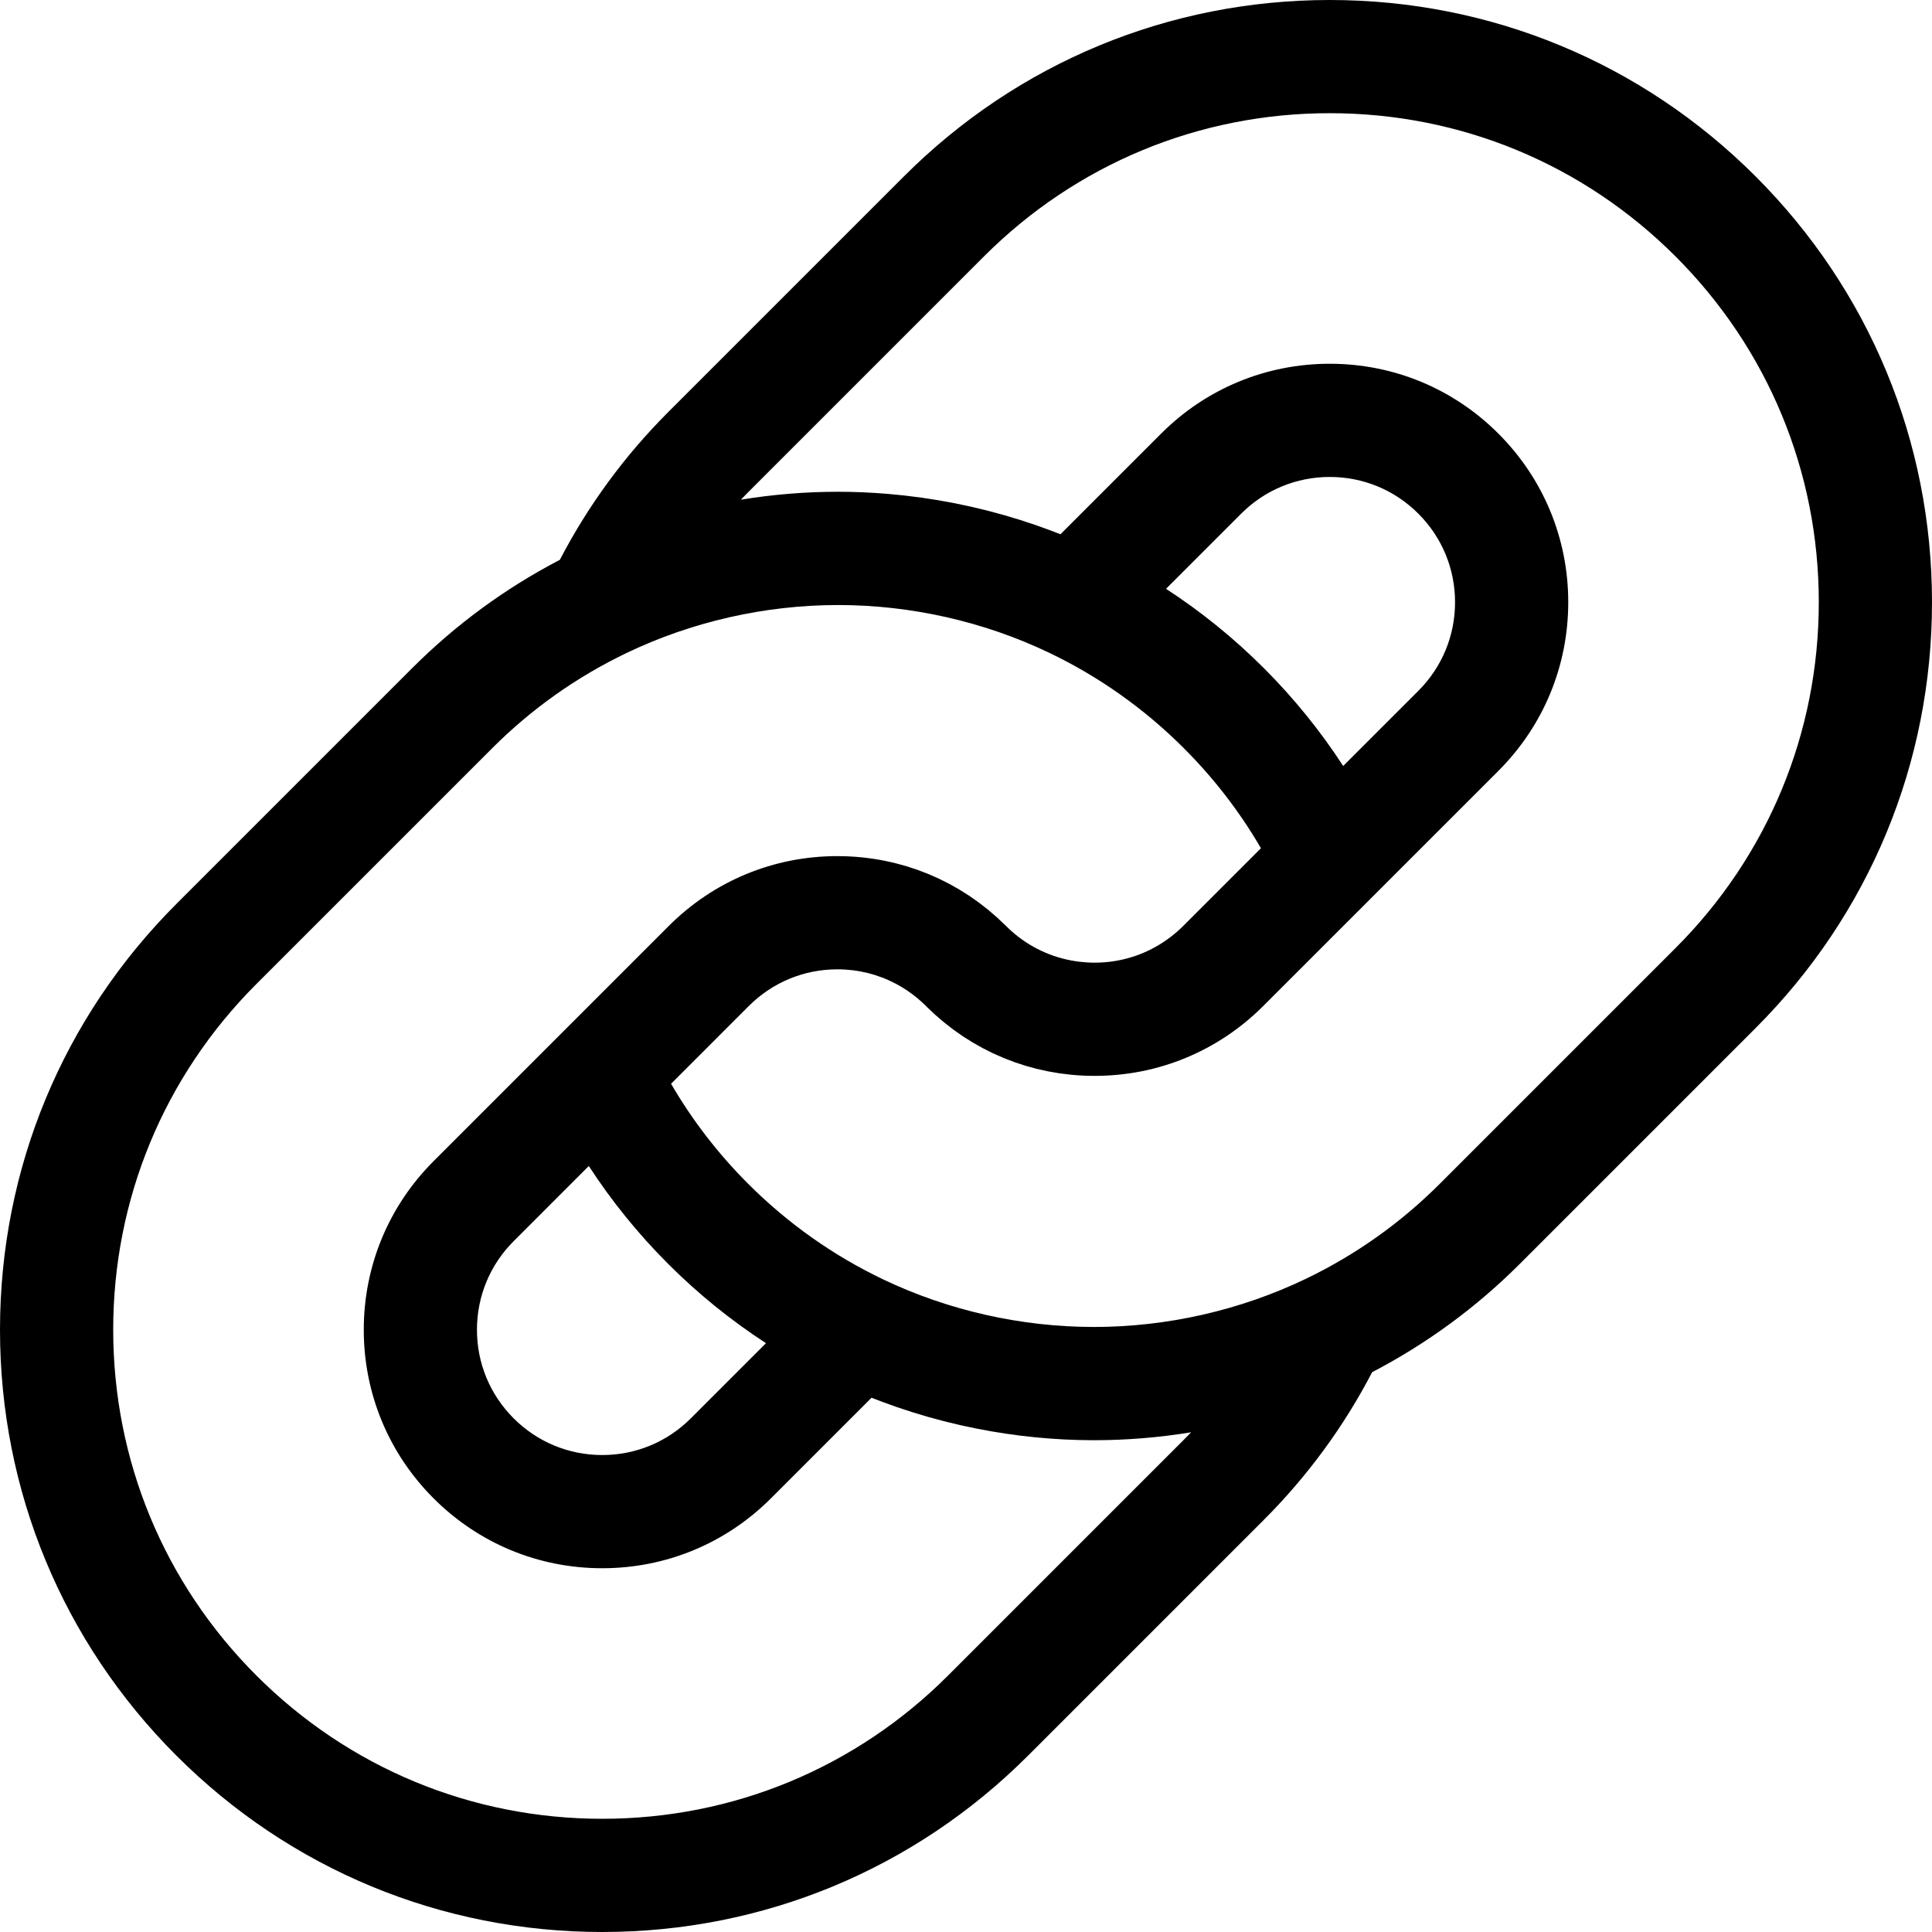
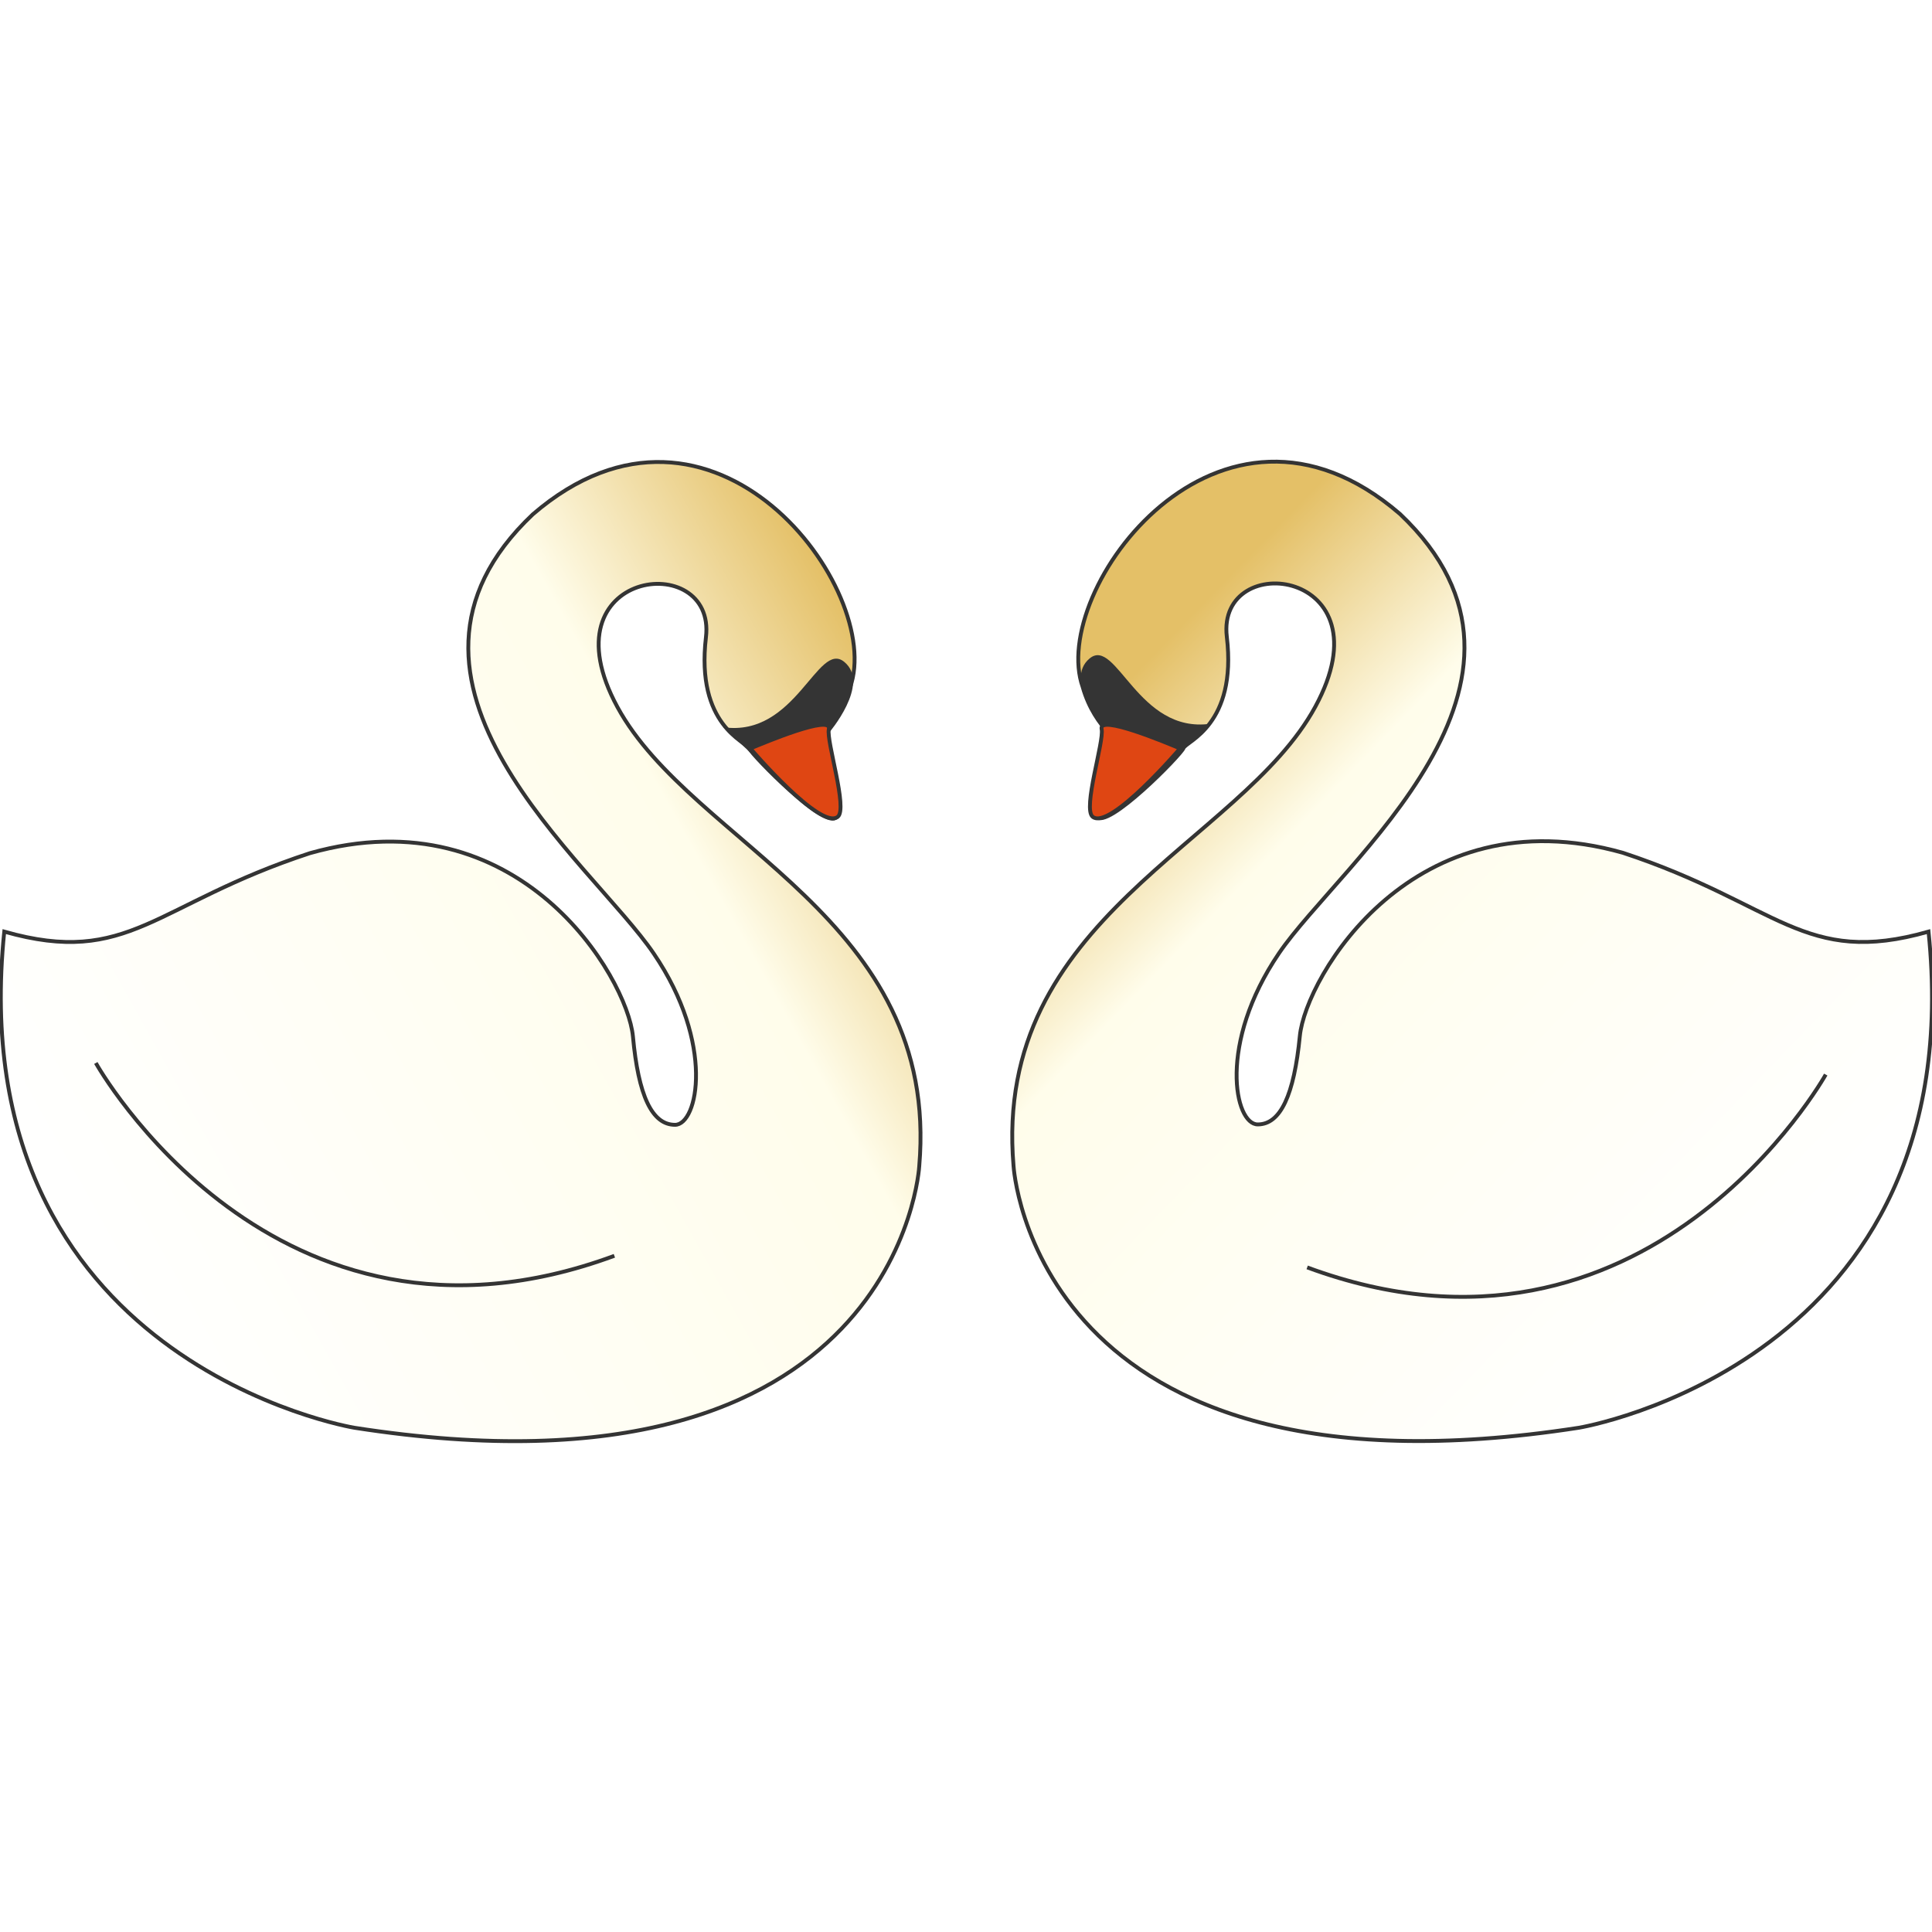
- <svg xmlns="http://www.w3.org/2000/svg" version="1.1" id="Capa_1" x="0px" y="0px" viewBox="0 0 512 512" style="enable-background:new 0 0 512 512;" xml:space="preserve">
-   <g>
-     <g>
-       <path d="M465.254,46.747C435.109,16.601,395.03,0,352.4,0s-82.709,16.602-112.854,46.747l-62.486,62.486    c-11.56,11.563-21.192,24.71-28.697,39.129c-14.424,7.508-27.572,17.141-39.132,28.7l-62.484,62.484    C16.601,269.691-0.001,309.77,0,352.401c0,42.63,16.602,82.708,46.746,112.852c30.141,30.141,70.219,46.742,112.851,46.746    c0.005,0,0.009,0,0.014,0c42.621,0,82.696-16.601,112.84-46.746l62.487-62.486c11.557-11.558,21.189-24.704,28.697-39.128    c14.426-7.509,27.574-17.142,39.134-28.702l62.484-62.484c30.146-30.144,46.748-70.224,46.747-112.854    C512,116.969,495.398,76.891,465.254,46.747z M313.725,381.554l-62.486,62.486c-24.48,24.479-57.017,37.96-91.627,37.958    c-0.002,0-0.01,0-0.012,0c-34.62-0.003-67.166-13.483-91.641-37.958C43.481,419.562,30,387.017,30,352.4    c-0.001-34.617,13.48-67.163,37.959-91.641l62.484-62.483c10.392-10.391,22.355-18.871,35.555-25.205    c17.357-8.33,36.764-12.732,56.122-12.732c19.257,0,38.566,4.36,55.836,12.609c13.261,6.334,25.296,14.856,35.769,25.327    c7.984,7.985,14.831,16.872,20.438,26.514l-11.795,11.795l-8.811,8.811c-0.994,0.994-2.045,1.909-3.138,2.759    c-5.795,4.511-12.877,6.964-20.339,6.964c-1.328,0-2.641-0.087-3.94-0.239c-6.29-0.74-12.183-3.237-17.087-7.266    c-0.006-0.005-0.013-0.011-0.019-0.017c-0.415-0.341-0.823-0.694-1.224-1.057c-0.057-0.051-0.11-0.107-0.167-0.159    c-0.35-0.322-0.697-0.648-1.035-0.986l-0.001-0.001c-0.065-0.064-0.13-0.129-0.196-0.192c-0.239-0.237-0.49-0.458-0.732-0.691    c-0.489-0.471-0.977-0.944-1.478-1.398c-0.308-0.277-0.626-0.539-0.938-0.81c-0.471-0.409-0.939-0.824-1.42-1.218    c-0.356-0.291-0.723-0.564-1.084-0.847c-0.452-0.354-0.899-0.714-1.359-1.055c-0.405-0.3-0.823-0.581-1.234-0.871    c-0.429-0.301-0.852-0.611-1.288-0.902c-0.456-0.304-0.923-0.587-1.386-0.878c-0.404-0.255-0.803-0.519-1.212-0.764    c-0.506-0.303-1.024-0.584-1.538-0.872c-0.378-0.212-0.75-0.434-1.131-0.638c-0.56-0.298-1.13-0.574-1.698-0.855    c-0.347-0.171-0.688-0.354-1.038-0.52c-0.613-0.289-1.235-0.554-1.857-0.823c-0.315-0.136-0.625-0.284-0.942-0.415    c-0.669-0.276-1.347-0.528-2.025-0.781c-0.278-0.104-0.552-0.219-0.832-0.319c-0.723-0.258-1.456-0.491-2.188-0.722    c-0.243-0.077-0.481-0.164-0.725-0.238c-0.79-0.239-1.589-0.453-2.39-0.661c-0.191-0.049-0.379-0.109-0.571-0.157    c-0.867-0.216-1.741-0.407-2.618-0.587c-0.131-0.027-0.259-0.061-0.39-0.087c-0.986-0.195-1.98-0.366-2.978-0.515    c-0.024-0.003-0.046-0.009-0.07-0.012c-3.074-0.454-6.203-0.686-9.368-0.686c-16.883,0-32.754,6.574-44.69,18.512l-62.316,62.317    c-11.938,11.939-18.512,27.81-18.512,44.691c0,16.881,6.574,32.752,18.51,44.688c11.938,11.939,27.81,18.513,44.691,18.512    c16.881-0.001,32.751-6.575,44.687-18.51l26.674-26.673c0.593,0.235,1.191,0.456,1.787,0.683c0.3,0.114,0.599,0.23,0.899,0.343    c1.21,0.454,2.425,0.893,3.646,1.317c0.088,0.031,0.175,0.064,0.263,0.094c2.756,0.952,5.54,1.827,8.348,2.628    c0.093,0.026,0.186,0.051,0.279,0.078c1.28,0.363,2.564,0.708,3.853,1.04c0.188,0.048,0.377,0.095,0.566,0.142    c1.233,0.312,2.47,0.609,3.71,0.893c0.166,0.038,0.331,0.076,0.497,0.113c1.367,0.308,2.738,0.599,4.114,0.871    c0.009,0.001,0.019,0.003,0.028,0.005c10.194,2.012,20.586,3.05,30.965,3.05c8.614-0.001,17.238-0.71,25.747-2.101    C315.024,380.24,314.378,380.9,313.725,381.554z M309.008,156.041l19.919-19.918c6.27-6.27,14.607-9.724,23.476-9.724    c8.868,0,17.204,3.453,23.475,9.725c6.271,6.27,9.725,14.606,9.725,23.474s-3.454,17.205-9.725,23.476l-19.919,19.917    c-6.052-9.309-13.08-17.986-21.022-25.93C326.996,169.122,318.319,162.095,309.008,156.041z M202.993,355.959l-19.919,19.918    c-6.27,6.27-14.607,9.723-23.476,9.723c-8.867,0.001-17.204-3.453-23.476-9.725c-6.271-6.27-9.724-14.607-9.724-23.474    c0-8.869,3.454-17.206,9.726-23.478l19.916-19.917c6.054,9.314,13.082,17.991,21.022,25.933    C185.004,342.88,193.682,349.906,202.993,355.959z M444.041,251.24l-62.484,62.484c-10.391,10.39-22.353,18.87-35.554,25.205    c-17.357,8.329-36.763,12.731-56.119,12.731c-19.259-0.001-38.569-4.361-55.843-12.61c-13.257-6.332-25.291-14.853-35.767-25.326    c-7.98-7.98-14.827-16.868-20.436-26.514l20.602-20.604c6.271-6.271,14.608-9.724,23.477-9.724c5.496,0,10.787,1.329,15.509,3.83    c0.029,0.016,0.06,0.029,0.088,0.044c0.382,0.204,0.757,0.421,1.131,0.64c0.092,0.054,0.187,0.104,0.279,0.159    c0.299,0.179,0.591,0.371,0.885,0.559c0.163,0.105,0.33,0.204,0.491,0.311c0.22,0.147,0.433,0.305,0.649,0.457    c0.229,0.161,0.461,0.317,0.687,0.484c0.146,0.108,0.288,0.226,0.432,0.337c0.29,0.222,0.581,0.442,0.863,0.674    c0.077,0.063,0.15,0.131,0.227,0.195c0.346,0.29,0.69,0.582,1.026,0.887c0.007,0.006,0.014,0.014,0.021,0.02    c0.4,0.364,0.794,0.738,1.179,1.123c0.068,0.068,0.136,0.135,0.206,0.202c0.365,0.362,0.745,0.703,1.117,1.055    c0.368,0.348,0.729,0.705,1.104,1.043c0.376,0.339,0.765,0.659,1.147,0.988c0.407,0.35,0.809,0.709,1.223,1.048    c0.365,0.298,0.742,0.577,1.112,0.867c0.446,0.348,0.887,0.705,1.341,1.04c0.354,0.262,0.72,0.504,1.078,0.758    c0.483,0.341,0.961,0.69,1.452,1.017c0.345,0.229,0.7,0.441,1.048,0.663c0.517,0.33,1.031,0.666,1.557,0.98    c0.333,0.199,0.676,0.38,1.013,0.573c0.552,0.315,1.1,0.637,1.661,0.935c0.326,0.174,0.661,0.33,0.99,0.498    c0.581,0.296,1.16,0.598,1.749,0.875c0.322,0.152,0.652,0.286,0.977,0.432c0.605,0.272,1.208,0.55,1.823,0.803    c0.322,0.133,0.65,0.248,0.975,0.375c0.625,0.246,1.249,0.496,1.882,0.721c0.331,0.118,0.669,0.218,1.002,0.33    c0.634,0.214,1.265,0.432,1.906,0.626c0.362,0.109,0.731,0.199,1.096,0.302c0.619,0.174,1.236,0.355,1.861,0.511    c0.412,0.102,0.83,0.184,1.244,0.278c0.585,0.133,1.167,0.275,1.757,0.391c0.504,0.1,1.014,0.175,1.521,0.263    c0.507,0.087,1.01,0.186,1.52,0.261c0.643,0.095,1.293,0.163,1.941,0.238c0.38,0.044,0.756,0.102,1.137,0.139    c2.066,0.202,4.154,0.304,6.257,0.304c16.882,0,32.753-6.575,44.688-18.512l28.423-28.421c0.005-0.005,0.01-0.012,0.016-0.017    l33.881-33.88c11.938-11.938,18.512-27.809,18.512-44.69c0-16.881-6.575-32.751-18.511-44.687    c-11.936-11.938-27.807-18.512-44.689-18.512c-16.882,0-32.753,6.574-44.689,18.511l-26.674,26.673    c-0.533-0.211-1.072-0.409-1.608-0.615c-0.392-0.15-0.782-0.302-1.175-0.449c-1.067-0.399-2.14-0.786-3.217-1.163    c-0.227-0.079-0.451-0.163-0.678-0.241c-2.697-0.93-5.421-1.787-8.168-2.572c-0.218-0.063-0.438-0.121-0.656-0.183    c-1.146-0.322-2.294-0.633-3.448-0.93c-0.29-0.075-0.58-0.146-0.871-0.22c-1.118-0.282-2.239-0.551-3.363-0.809    c-0.265-0.061-0.53-0.122-0.795-0.181c-1.237-0.277-2.478-0.54-3.722-0.788c-0.131-0.026-0.262-0.054-0.393-0.08    c-5.761-1.133-11.585-1.949-17.435-2.447c-0.047-0.004-0.095-0.008-0.142-0.012c-4.42-0.372-8.854-0.571-13.286-0.571    c-8.614,0-17.237,0.709-25.747,2.1c0.639-0.667,1.286-1.327,1.939-1.982l62.484-62.484c24.479-24.479,57.024-37.96,91.641-37.96    c34.616,0,67.162,13.481,91.641,37.96C468.519,92.439,482,124.983,482,159.599C482.001,194.216,468.52,226.761,444.041,251.24z" />
-     </g>
-   </g>
+ <svg xmlns="http://www.w3.org/2000/svg" version="1.1" id="Calque_1" x="0px" y="0px" width="500px" height="500px" viewBox="0 0 500 500" style="enable-background:new 0 0 500 500;" xml:space="preserve">
+   <style type="text/css">
+ 	.st0{fill:url(#SVGID_1_);stroke:#343434;stroke-miterlimit:10;}
+ 	.st1{fill:url(#SVGID_2_);stroke:#343434;stroke-miterlimit:10;}
+ 	.st2{fill:#343434;}
+ 	.st3{fill:#DF4613;stroke:#343434;stroke-miterlimit:10;}
+ 	.st4{fill:none;stroke:#343434;stroke-miterlimit:10;}
+ </style>
+   <linearGradient id="SVGID_1_" gradientUnits="userSpaceOnUse" x1="281.49" y1="186.871" x2="448.758" y2="348.61">
+     <stop offset="0" style="stop-color:#E4C067" />
+     <stop offset="0.25" style="stop-color:#FFFDEB" />
+     <stop offset="1" style="stop-color:#FFFFFF" />
+   </linearGradient>
+   <path class="st0" d="M420,220.7c-54.2-15.3-82.1,32.1-83.6,47.4c-1.5,15.3-5,22.9-10.9,22.9c-6,0-10.4-20.9,5.5-44.3  c15.9-23.4,77.1-70.3,31.3-113.7c-46.8-40.3-91,19.9-82.1,44.8c3.1,11,11.3,15.8,11.3,15.8s-10.6,14-7.8,17.7  c2.7,3.7,21.9-15.9,22.6-17.7c0.7-1.8,13.9-5.9,11.2-28.8c-2.7-22.9,42.3-17.6,22.9,18.1c-19.4,35.7-83.6,54.5-78.1,118.8  c0,0,5,89.7,146.3,67.8c0,0,102-16.8,90.5-128.4C466.8,250.3,460.3,234,420,220.7z" />
+   <linearGradient id="SVGID_2_" gradientUnits="userSpaceOnUse" x1="244.063" y1="202.731" x2="17.114" y2="329.272">
+     <stop offset="0" style="stop-color:#E4C067" />
+     <stop offset="0.25" style="stop-color:#FFFDEB" />
+     <stop offset="1" style="stop-color:#FFFFFF" />
+   </linearGradient>
+   <path class="st1" d="M237.9,301.8c5.5-64.2-58.7-83.1-78.1-118.8s25.6-41,22.9-18.1c-2.7,22.9,10.4,27,11.2,28.8  c0.8,1.8,19.9,21.4,22.6,17.7c2.7-3.7-7.8-17.7-7.8-17.7s8.2-4.8,11.3-15.8c9-25-35.3-85.1-82.1-44.8  c-45.8,43.3,15.4,90.2,31.3,113.7c15.9,23.4,11.4,44.3,5.5,44.3c-6,0-9.5-7.6-10.9-22.9c-1.5-15.3-29.4-62.7-83.6-47.4  C39.9,234,33.4,250.3,1.1,241.1c-11.4,111.6,90.6,128.4,90.6,128.4C232.9,391.5,237.9,301.8,237.9,301.8z" />
+   <path class="st2" d="M286,188.8c0,0-10.9-12.7-4-18.4s12.5,19.6,31.3,16.9l-6.9,6.5L286,188.8z" />
+   <path class="st3" d="M282.8,211.4c4.5,3.5,22.6-17.7,22.6-17.7c-3.6-1.5-21.2-8.9-20.3-5C285.8,191.8,280.1,209.3,282.8,211.4z" />
+   <path class="st2" d="M214.5,189.7c0,0,10.9-12.7,4-18.4c-6.9-5.7-12.5,19.6-31.3,16.9l6.9,6.5L214.5,189.7z" />
+   <path class="st3" d="M216.8,211.4c-4.5,3.5-22.6-17.7-22.6-17.7c3.6-1.5,21.2-8.9,20.3-5C213.8,191.8,219.5,209.3,216.8,211.4z" />
+   <path class="st4" d="M24.8,275.1c0,0,46,82.5,134.2,49.9" />
+   <path class="st4" d="M472.5,278.1c0,0-46,82.5-134.2,49.9" />
</svg>
